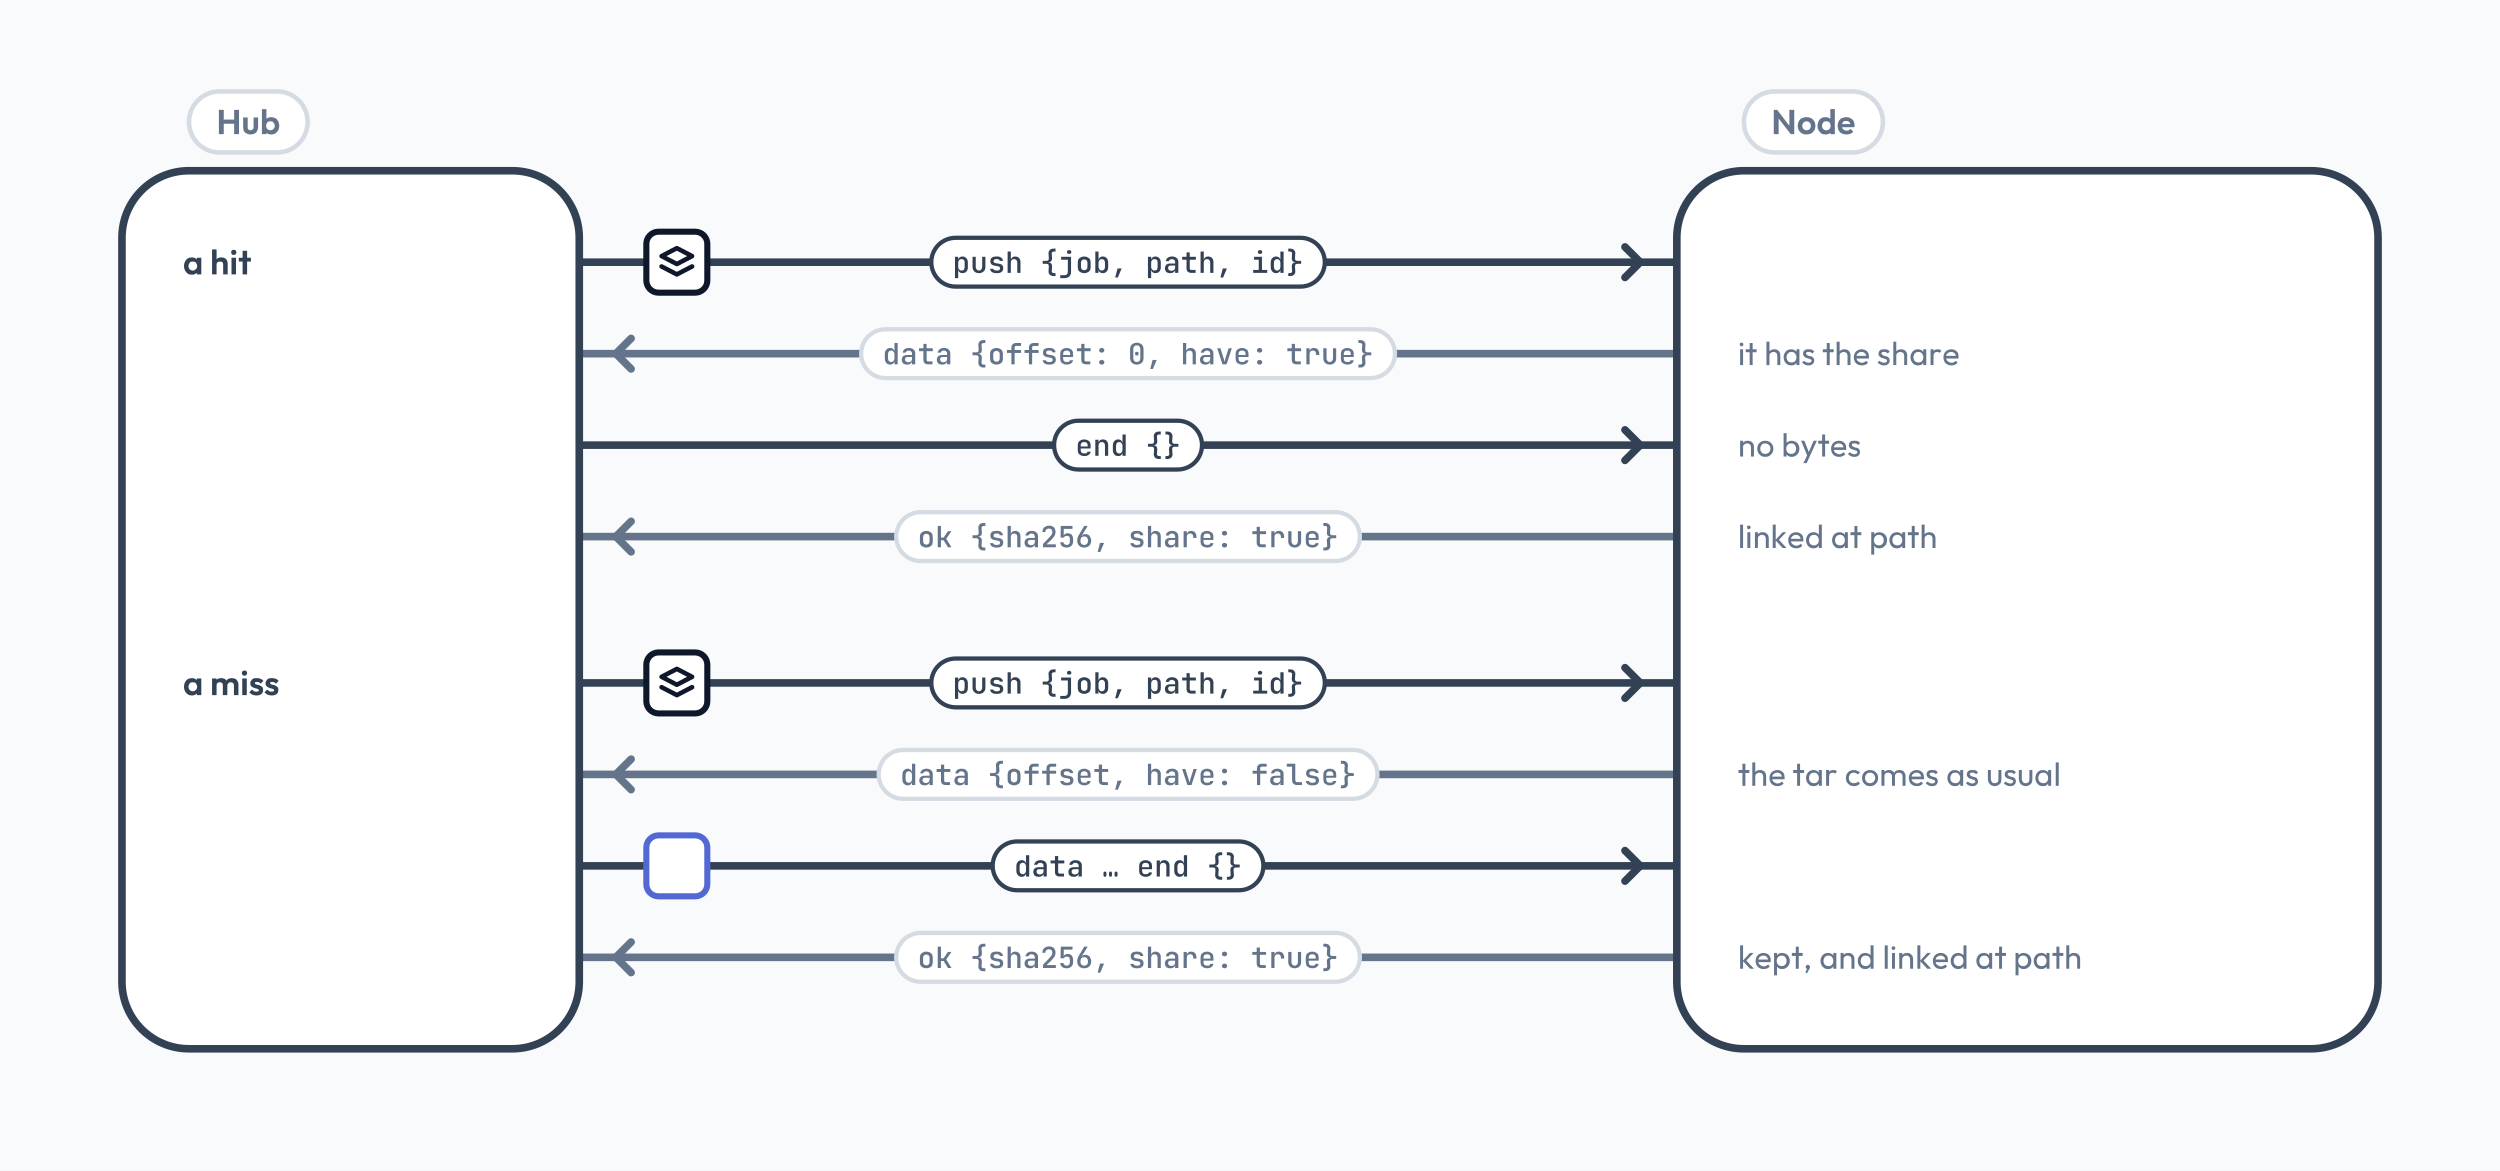
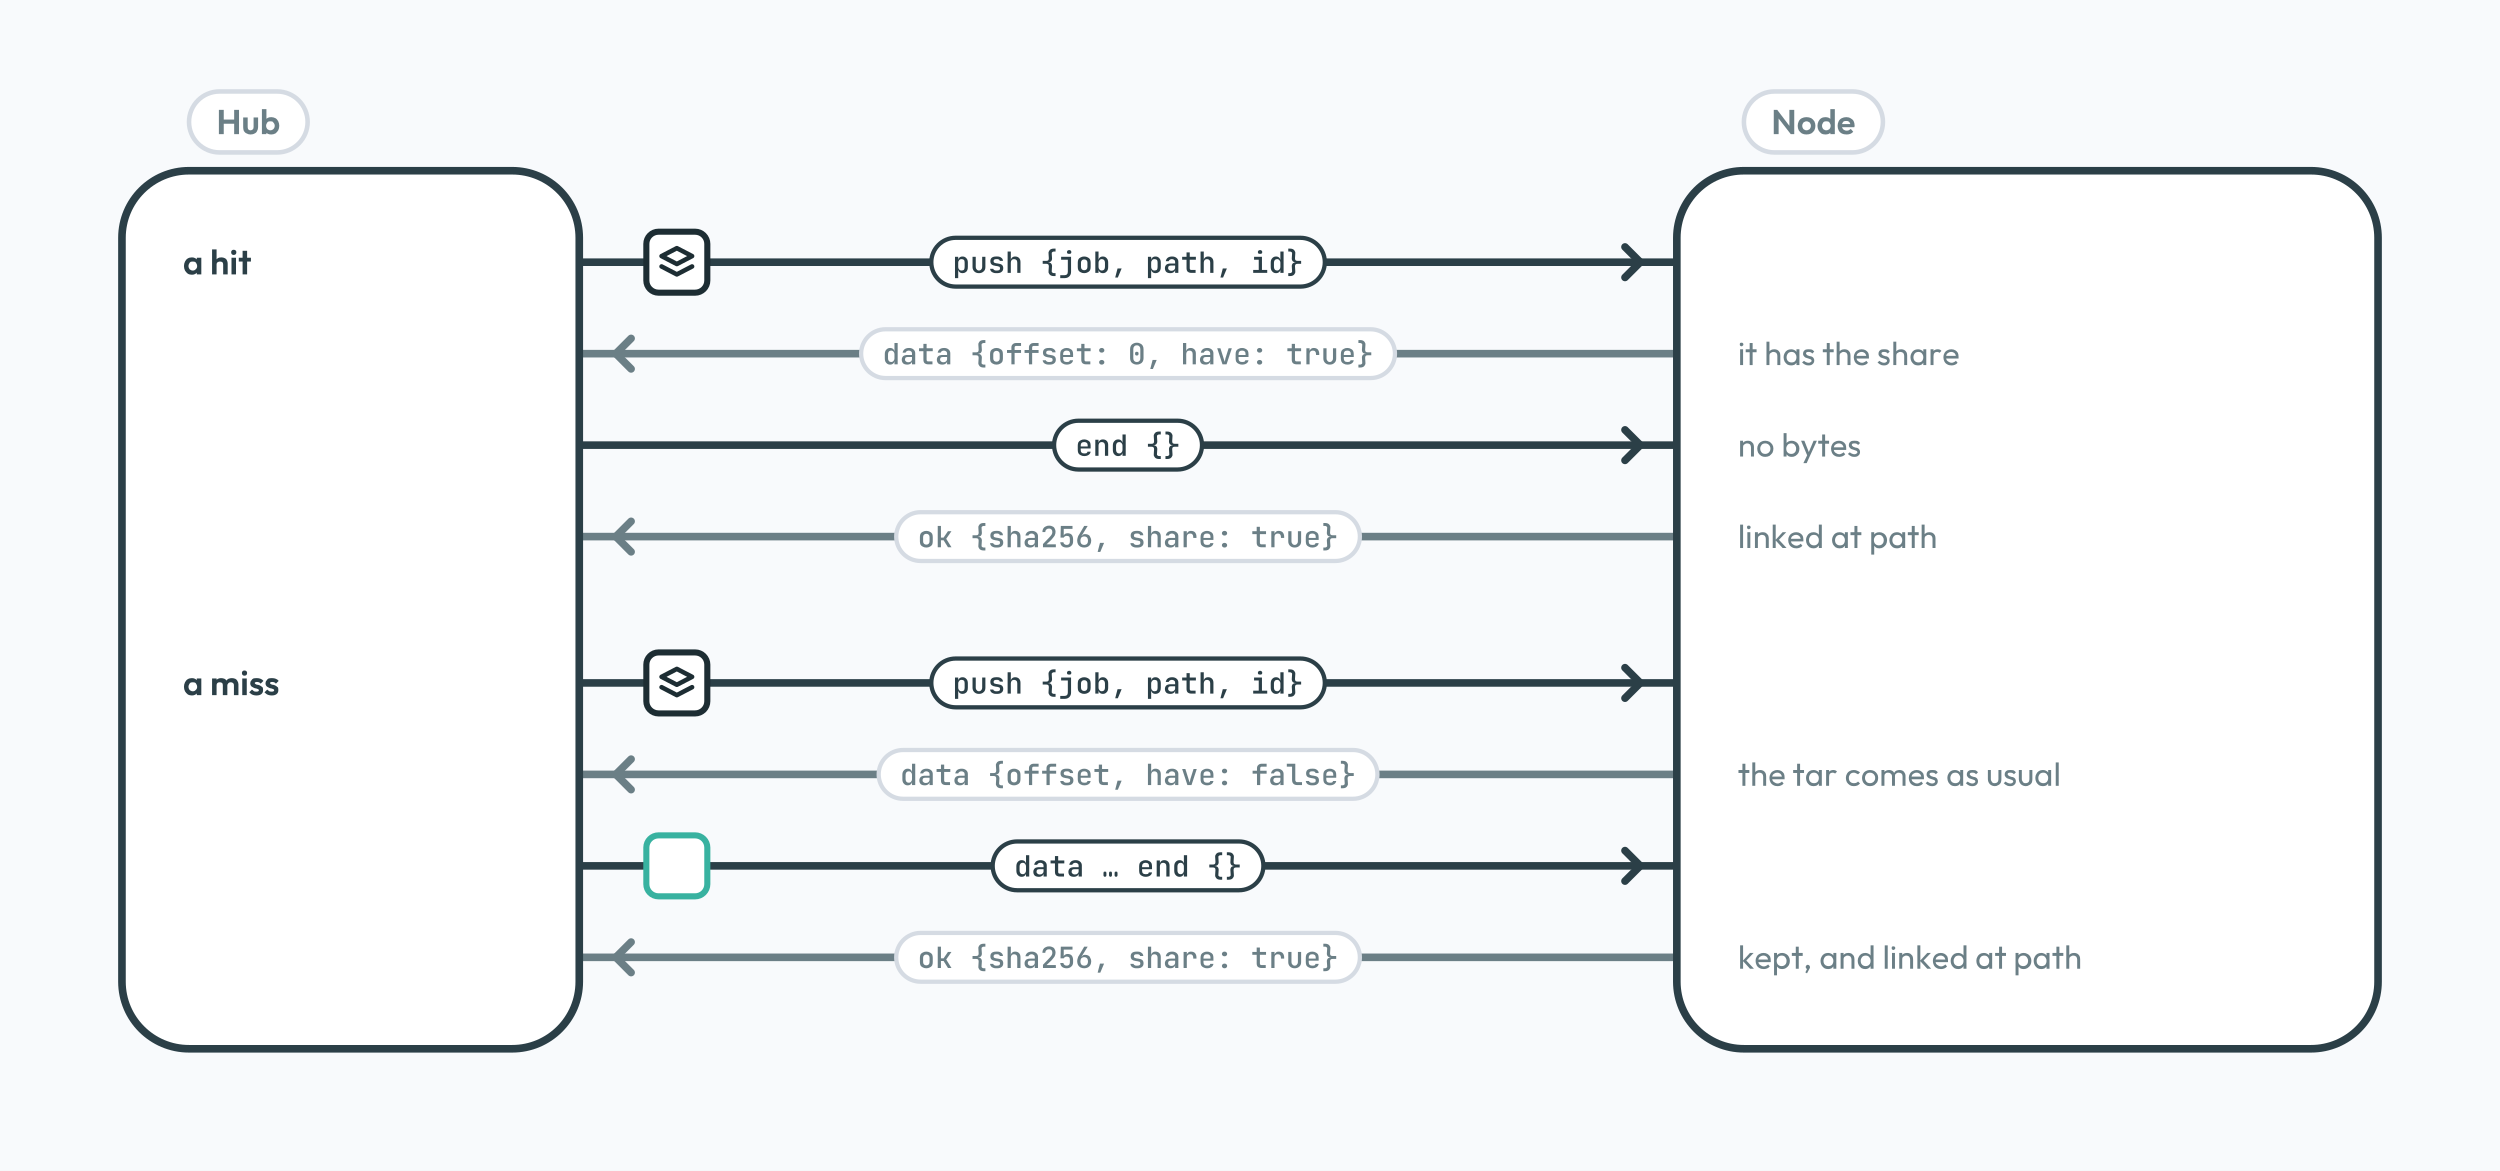
<svg xmlns="http://www.w3.org/2000/svg" viewBox="0 0 820 384" width="820" height="384">
  <defs>
    <path id="g0" d="M26 1Q19 1 14 -2Q9 -6 6 -11Q3 -17 3 -24Q3 -31 6 -37Q9 -43 14 -46Q19 -49 26 -49Q31 -49 35 -47Q39 -45 42 -41Q44 -38 44 -33V-15Q44 -11 42 -7Q39 -3 35 -1Q31 1 26 1ZM28 -11Q34 -11 37 -15Q41 -18 41 -24Q41 -28 39 -31Q38 -34 35 -36Q32 -37 28 -37Q25 -37 22 -36Q19 -34 18 -31Q16 -28 16 -24Q16 -20 18 -17Q19 -14 22 -13Q25 -11 28 -11ZM40 0V-13L42 -25L40 -36V-48H53V0Z" />
    <path id="g1" d="M38 0V-28Q38 -32 36 -35Q33 -37 29 -37Q26 -37 24 -36Q21 -35 20 -33Q19 -31 19 -28L14 -30Q14 -36 16 -40Q19 -44 23 -47Q27 -49 33 -49Q38 -49 42 -47Q47 -45 49 -40Q51 -36 51 -31V0ZM6 0V-72H19V0Z" />
    <path id="g2" d="M6 0V-48H19V0ZM12 -56Q9 -56 7 -58Q5 -60 5 -64Q5 -67 7 -69Q9 -71 12 -71Q16 -71 18 -69Q20 -67 20 -64Q20 -60 18 -58Q16 -56 12 -56Z" />
    <path id="g3" d="M13 0V-68H26V0ZM2 -37V-48H37V-37Z" />
    <path id="g4" d="M8 18V-55H19V-44H21L19 -42Q19 -49 23 -52Q27 -56 34 -56Q42 -56 47 -50Q52 -45 52 -35V-20Q52 -13 50 -9Q48 -4 44 -2Q40 1 34 1Q27 1 23 -3Q19 -7 19 -13L21 -10H19L19 2V18ZM30 -8Q36 -8 39 -11Q41 -15 41 -20V-35Q41 -41 39 -44Q36 -47 30 -47Q25 -47 22 -43Q19 -40 19 -35V-20Q19 -15 22 -12Q25 -8 30 -8Z" />
    <path id="g5" d="M30 1Q20 1 14 -5Q8 -11 8 -20V-55H19V-20Q19 -15 22 -12Q25 -8 30 -8Q35 -8 38 -12Q41 -15 41 -20V-55H52V-20Q52 -10 46 -5Q40 1 30 1Z" />
    <path id="g6" d="M28 1Q22 1 18 -1Q13 -3 11 -6Q8 -10 8 -14H19Q19 -11 22 -10Q24 -8 28 -8H32Q37 -8 40 -10Q42 -12 42 -15Q42 -19 40 -21Q38 -22 33 -23L26 -24Q18 -25 13 -29Q9 -33 9 -40Q9 -48 14 -52Q19 -56 29 -56H33Q41 -56 46 -52Q52 -48 52 -41H41Q41 -44 39 -45Q36 -47 33 -47H29Q24 -47 22 -45Q20 -43 20 -40Q20 -37 22 -35Q24 -34 28 -33L35 -32Q44 -31 49 -27Q53 -23 53 -16Q53 -8 48 -4Q43 1 32 1Z" />
    <path id="g7" d="M8 0V-73H19V-55L19 -44H22L19 -42Q19 -49 23 -52Q27 -56 34 -56Q42 -56 47 -51Q52 -46 52 -37V0H41V-35Q41 -41 38 -44Q35 -47 30 -47Q25 -47 22 -44Q19 -40 19 -35V0Z" />
    <path id="g8" d="M46 11Q40 11 36 9Q32 7 30 3Q27 -1 28 -6L29 -22Q29 -27 27 -29Q25 -31 20 -31H8V-41H20Q25 -41 27 -43Q29 -45 29 -50L28 -66Q27 -71 30 -75Q32 -79 36 -81Q40 -83 46 -83H52V-73H47Q43 -73 41 -71Q38 -69 39 -65L40 -49Q40 -43 36 -39Q32 -36 26 -36V-36Q32 -36 36 -33Q40 -29 40 -23L39 -7Q38 -3 41 -1Q43 1 47 1H52V11Z" />
    <path id="g9" d="M8 18V8H22Q28 8 31 5Q34 2 34 -4V-45H11V-55H45V-3Q45 6 39 12Q33 18 23 18ZM39 -65Q35 -65 33 -66Q31 -68 31 -71Q31 -74 33 -76Q35 -78 39 -78Q42 -78 44 -76Q46 -74 46 -71Q46 -68 44 -66Q42 -65 39 -65Z" />
    <path id="g10" d="M30 1Q23 1 18 -2Q13 -4 10 -9Q8 -14 8 -20V-35Q8 -41 10 -46Q13 -51 18 -53Q23 -56 30 -56Q37 -56 42 -53Q47 -51 50 -46Q52 -41 52 -35V-20Q52 -14 50 -9Q47 -4 42 -2Q37 1 30 1ZM30 -9Q35 -9 38 -12Q41 -15 41 -20V-35Q41 -40 38 -43Q35 -46 30 -46Q25 -46 22 -43Q19 -40 19 -35V-20Q19 -15 22 -12Q25 -9 30 -9Z" />
    <path id="g11" d="M34 1Q27 1 23 -3Q19 -6 19 -13L21 -10H19V0H8V-73H19V-57L19 -44H21L19 -42Q19 -48 23 -52Q27 -56 34 -56Q42 -56 47 -50Q52 -45 52 -35V-20Q52 -10 47 -5Q42 1 34 1ZM30 -8Q35 -8 38 -11Q41 -15 41 -20V-35Q41 -40 38 -44Q35 -47 30 -47Q25 -47 22 -43Q19 -40 19 -35V-20Q19 -15 22 -12Q25 -8 30 -8Z" />
    <path id="g12" d="M16 16 24 -15H38L25 16Z" />
    <path id="g13" d="M25 1Q16 1 11 -3Q6 -8 6 -16Q6 -23 11 -28Q16 -32 26 -32H41V-37Q41 -42 38 -44Q35 -47 30 -47Q26 -47 23 -45Q20 -43 19 -40H9Q10 -47 16 -52Q22 -56 31 -56Q40 -56 46 -51Q52 -46 52 -38V0H41V-10H40L41 -12Q41 -6 37 -3Q32 1 25 1ZM28 -7Q34 -7 37 -10Q41 -13 41 -18V-25H26Q22 -25 19 -23Q17 -20 17 -16Q17 -12 20 -10Q23 -7 28 -7Z" />
    <path id="g14" d="M36 0Q29 0 24 -4Q20 -8 20 -16V-45H5V-55H20V-70H31V-55H52V-45H31V-16Q31 -10 36 -10H51V0Z" />
    <path id="g15" d="M8 0V-10H27V-45H11V-55H38V-10H56V0ZM32 -65Q28 -65 26 -66Q24 -68 24 -71Q24 -74 26 -76Q28 -78 32 -78Q35 -78 37 -76Q39 -74 39 -71Q39 -68 37 -66Q35 -65 32 -65Z" />
    <path id="g16" d="M26 1Q18 1 13 -5Q8 -10 8 -20V-35Q8 -45 13 -50Q18 -56 26 -56Q33 -56 37 -52Q41 -48 41 -42L39 -44H41L41 -57V-73H52V0H41V-10H39L41 -13Q41 -6 37 -3Q33 1 26 1ZM30 -8Q35 -8 38 -12Q41 -15 41 -20V-35Q41 -40 38 -43Q35 -47 30 -47Q25 -47 22 -44Q19 -40 19 -35V-20Q19 -15 22 -11Q25 -8 30 -8Z" />
    <path id="g17" d="M8 11V1H13Q17 1 19 -1Q22 -3 21 -7L20 -23Q20 -29 24 -33Q28 -36 34 -36V-36Q28 -36 24 -39Q20 -43 20 -49L21 -65Q22 -69 19 -71Q17 -73 13 -73H8V-83H14Q20 -83 24 -81Q28 -79 30 -75Q33 -71 32 -66L31 -50Q31 -45 33 -43Q35 -41 40 -41H52V-31H40Q35 -31 33 -29Q31 -27 31 -22L32 -6Q33 -1 30 3Q28 7 24 9Q20 11 14 11Z" />
    <path id="g18" d="M21 0V-39H6V-49H21V-58Q21 -65 26 -69Q30 -73 38 -73H54V-63H38Q35 -63 34 -62Q32 -61 32 -58V-49H54V-39H32V0Z" />
    <path id="g19" d="M30 1Q23 1 18 -2Q13 -4 10 -9Q8 -14 8 -20V-35Q8 -41 10 -46Q13 -51 18 -53Q23 -56 30 -56Q37 -56 42 -53Q47 -51 50 -46Q52 -41 52 -35V-25H18V-20Q18 -14 21 -11Q24 -8 30 -8Q35 -8 38 -9Q41 -11 41 -14H52Q51 -7 45 -3Q39 1 30 1ZM42 -31V-35Q42 -41 39 -44Q36 -47 30 -47Q24 -47 21 -44Q18 -41 18 -35V-32L43 -32Z" />
    <path id="g20" d="M30 -40Q26 -40 24 -42Q21 -44 21 -48Q21 -52 24 -54Q26 -56 30 -56Q34 -56 36 -54Q39 -52 39 -48Q39 -44 36 -42Q34 -40 30 -40ZM30 1Q26 1 24 -1Q21 -3 21 -7Q21 -11 24 -13Q26 -15 30 -15Q34 -15 36 -13Q39 -11 39 -7Q39 -3 36 -1Q34 1 30 1Z" />
    <path id="g21" d="M30 1Q23 1 18 -2Q13 -4 10 -9Q7 -14 7 -21V-52Q7 -59 10 -64Q13 -69 18 -71Q23 -74 30 -74Q37 -74 42 -71Q47 -69 50 -64Q53 -59 53 -52V-21Q53 -14 50 -9Q47 -4 42 -2Q37 1 30 1ZM30 -8Q36 -8 39 -12Q42 -15 42 -21V-52Q42 -58 39 -61Q36 -65 30 -65Q24 -65 21 -61Q18 -58 18 -52V-21Q18 -15 21 -12Q24 -8 30 -8ZM30 -30Q27 -30 25 -32Q24 -34 24 -37Q24 -40 25 -41Q27 -43 30 -43Q33 -43 35 -41Q36 -40 36 -37Q36 -34 35 -32Q33 -30 30 -30Z" />
    <path id="g22" d="M23 0 5 -55H16L27 -20Q28 -17 29 -14Q30 -10 30 -9Q31 -10 32 -14Q32 -17 33 -20L44 -55H55L37 0Z" />
    <path id="g23" d="M10 0V-55H21V-44H23L20 -38Q20 -47 24 -51Q28 -56 35 -56Q44 -56 49 -51Q54 -45 54 -36V-32H43V-35Q43 -41 40 -44Q38 -47 32 -47Q27 -47 24 -44Q21 -41 21 -35V0Z" />
    <path id="g24" d="M7 0V-48H16V0ZM11 -57Q9 -57 7 -59Q6 -60 6 -63Q6 -65 7 -67Q9 -68 11 -68Q14 -68 15 -67Q17 -65 17 -63Q17 -60 15 -59Q14 -57 11 -57Z" />
    <path id="g25" d="M14 0V-67H23V0ZM2 -39V-48H35V-39Z" />
    <path id="g26" d="M40 0V-28Q40 -33 37 -37Q33 -40 28 -40Q24 -40 22 -38Q19 -37 17 -34Q16 -31 16 -28L12 -30Q12 -35 14 -39Q17 -44 21 -46Q25 -48 31 -48Q36 -48 40 -46Q44 -44 47 -39Q49 -35 49 -29V0ZM7 0V-71H16V0Z" />
    <path id="g27" d="M27 1Q20 1 15 -2Q10 -6 7 -11Q4 -17 4 -24Q4 -31 7 -36Q10 -42 15 -45Q20 -48 27 -48Q32 -48 36 -46Q41 -44 43 -40Q46 -36 46 -31V-17Q46 -11 43 -7Q41 -4 37 -1Q32 1 27 1ZM28 -8Q35 -8 39 -12Q43 -17 43 -24Q43 -29 41 -32Q39 -36 36 -38Q33 -40 28 -40Q24 -40 20 -38Q17 -36 15 -32Q13 -28 13 -24Q13 -19 15 -15Q17 -12 20 -10Q24 -8 28 -8ZM43 0V-13L44 -24L43 -36V-48H52V0Z" />
    <path id="g28" d="M22 1Q18 1 14 0Q11 -1 8 -3Q5 -5 2 -8L8 -13Q11 -10 14 -9Q18 -7 22 -7Q26 -7 28 -9Q31 -10 31 -13Q31 -15 29 -17Q27 -18 24 -19Q21 -20 18 -21Q15 -22 12 -23Q9 -25 7 -28Q5 -30 5 -34Q5 -39 7 -42Q9 -45 13 -47Q17 -48 22 -48Q28 -48 32 -47Q36 -45 39 -41L33 -35Q31 -38 28 -39Q26 -40 22 -40Q18 -40 16 -39Q14 -38 14 -35Q14 -33 16 -32Q17 -30 20 -29Q23 -28 26 -27Q30 -27 33 -25Q36 -23 37 -21Q39 -18 39 -14Q39 -7 34 -3Q30 1 22 1Z" />
    <path id="g29" d="M29 1Q21 1 16 -2Q10 -5 7 -11Q4 -17 4 -24Q4 -31 7 -36Q10 -42 16 -45Q21 -48 28 -48Q35 -48 40 -45Q45 -42 48 -37Q50 -32 50 -25Q50 -24 50 -23Q50 -22 50 -20H10V-28H45L42 -25Q42 -30 40 -33Q38 -37 35 -38Q32 -40 28 -40Q23 -40 20 -38Q16 -36 14 -33Q12 -29 12 -24Q12 -19 14 -15Q16 -12 20 -10Q24 -7 29 -7Q33 -7 36 -9Q39 -10 42 -13L47 -7Q44 -3 39 -1Q34 1 29 1Z" />
    <path id="g30" d="M7 0V-48H16V0ZM16 -27 12 -29Q12 -38 16 -43Q21 -48 29 -48Q32 -48 35 -47Q38 -46 40 -43L34 -37Q33 -39 31 -39Q29 -40 27 -40Q22 -40 19 -37Q16 -34 16 -27Z" />
    <path id="g31" d="M8 0V-55H19V-44H22L19 -42Q19 -49 23 -52Q27 -56 34 -56Q42 -56 47 -51Q52 -46 52 -37V0H41V-35Q41 -41 38 -44Q35 -47 30 -47Q25 -47 22 -44Q19 -40 19 -35V0Z" />
    <path id="g32" d="M40 0V-28Q40 -33 37 -37Q33 -40 28 -40Q24 -40 22 -38Q19 -37 17 -34Q16 -31 16 -28L12 -30Q12 -35 14 -39Q17 -44 21 -46Q25 -48 31 -48Q36 -48 40 -46Q44 -43 47 -39Q49 -34 49 -29V0ZM7 0V-48H16V0Z" />
    <path id="g33" d="M28 1Q21 1 16 -2Q10 -6 7 -11Q4 -17 4 -24Q4 -31 7 -36Q10 -42 16 -45Q21 -48 28 -48Q35 -48 41 -45Q46 -42 50 -36Q53 -31 53 -24Q53 -17 50 -11Q46 -6 41 -2Q35 1 28 1ZM28 -8Q33 -8 36 -10Q40 -12 42 -16Q44 -19 44 -24Q44 -29 42 -32Q40 -36 36 -38Q33 -40 28 -40Q24 -40 20 -38Q17 -36 15 -32Q13 -29 13 -24Q13 -19 15 -16Q17 -12 20 -10Q24 -8 28 -8Z" />
    <path id="g34" d="M32 1Q26 1 22 -1Q18 -4 15 -8Q12 -12 12 -17V-31Q12 -36 15 -40Q18 -44 22 -46Q26 -48 32 -48Q38 -48 43 -45Q49 -42 52 -36Q55 -31 55 -24Q55 -17 52 -11Q49 -6 43 -2Q38 1 32 1ZM7 0V-71H16V-36L14 -24L16 -13V0ZM30 -8Q35 -8 38 -10Q41 -12 43 -15Q45 -19 45 -24Q45 -29 43 -32Q41 -36 38 -38Q35 -40 30 -40Q26 -40 22 -38Q19 -36 17 -32Q15 -29 15 -24Q15 -19 17 -15Q19 -12 22 -10Q26 -8 30 -8Z" />
    <path id="g35" d="M22 0 2 -48H12L27 -10H24L40 -48H50L28 0ZM9 20 23 -9 28 0 19 20Z" />
    <path id="g36" d="M9 0V-73H20V-33H29L44 -55H56L38 -29L56 0H44L29 -24H20V0Z" />
    <path id="g37" d="M9 0V-11L31 -34Q36 -39 39 -44Q41 -48 41 -52Q41 -58 38 -61Q35 -64 30 -64Q24 -64 21 -61Q17 -58 17 -52H7Q7 -59 10 -64Q13 -69 18 -71Q23 -74 30 -74Q37 -74 42 -71Q47 -69 49 -64Q52 -59 52 -53Q52 -47 49 -40Q45 -34 38 -26L21 -10H53V0Z" />
    <path id="g38" d="M30 1Q20 1 14 -4Q9 -9 8 -17H19Q19 -13 22 -11Q25 -8 30 -8Q36 -8 39 -12Q41 -15 41 -20V-27Q41 -33 39 -36Q36 -39 30 -39Q26 -39 24 -37Q21 -36 20 -33H9L10 -73H50V-63H20L20 -40H23L20 -38Q20 -43 24 -45Q27 -48 33 -48Q42 -48 47 -43Q52 -37 52 -27V-20Q52 -10 46 -5Q40 1 30 1Z" />
    <path id="g39" d="M30 1Q23 1 17 -2Q12 -5 9 -10Q6 -16 6 -23Q6 -28 8 -34Q9 -39 13 -44L30 -73H42L21 -39L22 -39Q24 -42 27 -44Q30 -45 34 -45Q40 -45 45 -42Q49 -40 51 -34Q54 -29 54 -23Q54 -16 51 -10Q48 -5 43 -2Q37 1 30 1ZM30 -8Q36 -8 40 -12Q43 -16 43 -22Q43 -29 40 -33Q36 -37 30 -37Q24 -37 20 -33Q17 -29 17 -22Q17 -16 20 -12Q24 -8 30 -8Z" />
    <path id="g40" d="M7 0V-71H16V0Z" />
    <path id="g41" d="M37 0 15 -24 37 -48H48L23 -22L24 -27L49 0ZM7 0V-71H16V0Z" />
    <path id="g42" d="M27 1Q20 1 15 -2Q10 -6 7 -11Q4 -17 4 -24Q4 -31 7 -36Q10 -42 15 -45Q20 -48 27 -48Q32 -48 36 -46Q41 -44 43 -40Q46 -36 46 -31V-17Q46 -12 43 -8Q41 -4 36 -1Q32 1 27 1ZM28 -8Q33 -8 36 -10Q39 -12 41 -15Q43 -19 43 -24Q43 -29 41 -32Q39 -36 36 -38Q33 -40 28 -40Q24 -40 20 -38Q17 -36 15 -32Q13 -29 13 -24Q13 -19 15 -15Q17 -12 20 -10Q24 -8 28 -8ZM52 0H43V-13L44 -24L43 -36V-71H52Z" />
    <path id="g43" d="M32 1Q26 1 22 -1Q18 -4 15 -8Q12 -12 12 -17V-31Q12 -36 15 -40Q18 -44 22 -46Q26 -48 32 -48Q38 -48 43 -45Q49 -42 52 -36Q55 -31 55 -24Q55 -17 52 -11Q49 -6 43 -2Q38 1 32 1ZM7 20V-48H16V-35L14 -23L16 -12V20ZM30 -8Q35 -8 38 -10Q41 -12 43 -15Q45 -19 45 -24Q45 -29 43 -32Q41 -36 38 -38Q35 -40 30 -40Q26 -40 22 -38Q19 -36 17 -32Q15 -29 15 -24Q15 -19 17 -15Q19 -12 22 -10Q26 -8 30 -8Z" />
    <path id="g44" d="M6 0V-48H19V0ZM37 0V-28Q37 -33 35 -35Q32 -37 28 -37Q25 -37 23 -36Q21 -35 20 -33Q19 -31 19 -28L14 -31Q14 -37 16 -41Q19 -45 23 -47Q27 -49 32 -49Q37 -49 42 -47Q46 -45 48 -41Q50 -37 50 -31V0ZM69 0V-28Q69 -33 66 -35Q64 -37 60 -37Q57 -37 55 -36Q53 -35 52 -33Q50 -31 50 -28L43 -30Q43 -36 46 -40Q49 -45 53 -47Q58 -49 63 -49Q68 -49 73 -47Q77 -45 79 -41Q82 -36 82 -31V0Z" />
    <path id="g45" d="M22 1Q18 1 14 0Q10 -1 7 -3Q4 -5 1 -8L9 -16Q12 -13 15 -11Q18 -10 22 -10Q25 -10 27 -11Q29 -12 29 -14Q29 -16 27 -17Q25 -18 22 -19Q20 -19 17 -20Q14 -21 11 -23Q8 -24 6 -27Q4 -30 4 -34Q4 -39 7 -42Q9 -46 13 -48Q17 -49 23 -49Q29 -49 34 -47Q39 -45 42 -41L34 -33Q32 -36 29 -37Q26 -38 23 -38Q20 -38 19 -37Q17 -37 17 -35Q17 -33 19 -32Q21 -31 23 -30Q26 -30 29 -29Q32 -28 35 -26Q38 -24 40 -22Q41 -19 41 -14Q41 -7 36 -3Q31 1 22 1Z" />
    <path id="g46" d="M38 0Q33 0 29 -2Q25 -4 23 -8Q21 -12 21 -17V-63H3V-73H32V-17Q32 -14 34 -12Q35 -10 38 -10H55V0Z" />
    <path id="g47" d="M28 1Q21 1 16 -2Q10 -6 7 -11Q4 -17 4 -24Q4 -31 7 -36Q10 -42 16 -45Q21 -48 28 -48Q34 -48 38 -46Q43 -44 47 -41L41 -35Q38 -37 35 -38Q32 -40 28 -40Q24 -40 20 -38Q17 -36 15 -32Q13 -29 13 -24Q13 -19 15 -15Q17 -12 20 -10Q24 -8 28 -8Q32 -8 35 -9Q38 -10 41 -13L47 -7Q43 -3 39 -1Q34 1 28 1Z" />
    <path id="g48" d="M7 0V-48H16V0ZM39 0V-29Q39 -34 35 -37Q32 -40 27 -40Q24 -40 21 -39Q19 -37 17 -35Q16 -32 16 -29L12 -31Q12 -36 14 -40Q17 -44 21 -46Q25 -48 30 -48Q35 -48 39 -46Q43 -44 45 -40Q48 -36 48 -31V0ZM71 0V-29Q71 -34 68 -37Q64 -40 59 -40Q56 -40 54 -39Q51 -37 49 -35Q48 -32 48 -29L43 -31Q43 -36 46 -40Q48 -44 52 -46Q57 -48 62 -48Q67 -48 71 -46Q75 -44 77 -40Q80 -36 80 -31V0Z" />
    <path id="g49" d="M26 1Q20 1 15 -2Q11 -4 8 -9Q5 -14 5 -20V-48H14V-20Q14 -16 16 -14Q17 -11 20 -9Q22 -8 26 -8Q31 -8 34 -11Q37 -14 37 -20V-48H46V-20Q46 -14 44 -9Q41 -4 36 -2Q32 1 26 1Z" />
    <path id="g50" d="M49 1Q47 1 45 -1Q44 -2 44 -5V-12Q44 -14 45 -16Q47 -17 49 -17Q51 -17 53 -16Q54 -14 54 -12V-5Q54 -2 53 -1Q51 1 49 1ZM11 1Q9 1 7 -1Q6 -2 6 -5V-12Q6 -14 7 -16Q9 -17 11 -17Q13 -17 15 -16Q16 -14 16 -12V-5Q16 -2 15 -1Q13 1 11 1ZM30 1Q28 1 26 -1Q25 -2 25 -5V-12Q25 -14 26 -16Q28 -17 30 -17Q32 -17 34 -16Q35 -14 35 -12V-5Q35 -2 34 -1Q32 1 30 1Z" />
    <path id="g51" d="M7 11 13 -1 16 -2Q16 -1 15 0Q14 1 13 1Q11 1 10 -1Q8 -3 8 -5Q8 -8 10 -10Q12 -12 14 -12Q17 -12 19 -10Q21 -8 21 -5Q21 -4 21 -3Q20 -1 19 1L12 14Z" />
    <path id="g52" d="M7 0V-70H21V0ZM51 0V-70H65V0ZM16 -30V-42H55V-30Z" />
    <path id="g53" d="M26 1Q20 1 15 -2Q10 -4 7 -9Q5 -14 5 -20V-48H18V-21Q18 -18 19 -15Q20 -13 22 -12Q24 -11 26 -11Q30 -11 33 -14Q35 -16 35 -21V-48H48V-20Q48 -14 45 -9Q43 -4 38 -2Q33 1 26 1Z" />
    <path id="g54" d="M33 1Q27 1 23 -1Q19 -3 16 -7Q14 -11 14 -16V-33Q14 -38 16 -41Q19 -45 23 -47Q27 -49 33 -49Q39 -49 45 -46Q50 -43 53 -37Q56 -31 56 -24Q56 -17 53 -11Q50 -6 45 -2Q39 1 33 1ZM6 0V-72H19V-36L17 -25L19 -13V0ZM30 -11Q34 -11 37 -13Q39 -14 41 -17Q43 -20 43 -24Q43 -28 41 -31Q39 -34 37 -36Q34 -37 30 -37Q27 -37 24 -36Q21 -34 20 -31Q18 -28 18 -24Q18 -20 20 -17Q21 -14 24 -13Q27 -11 30 -11Z" />
    <path id="g55" d="M7 0V-70H17L21 -57V0ZM56 0 14 -54 17 -70 58 -16ZM56 0 52 -13V-70H66V0Z" />
    <path id="g56" d="M28 1Q21 1 15 -2Q9 -6 6 -11Q3 -17 3 -24Q3 -31 6 -37Q9 -43 15 -46Q21 -49 28 -49Q36 -49 42 -46Q47 -43 51 -37Q54 -31 54 -24Q54 -17 51 -11Q48 -6 42 -2Q36 1 28 1ZM28 -11Q32 -11 35 -13Q38 -14 39 -17Q41 -20 41 -24Q41 -28 39 -31Q38 -34 35 -35Q32 -37 28 -37Q25 -37 22 -35Q19 -34 18 -31Q16 -28 16 -24Q16 -20 18 -17Q19 -14 22 -13Q25 -11 28 -11Z" />
    <path id="g57" d="M26 1Q19 1 14 -2Q9 -6 6 -11Q3 -17 3 -24Q3 -31 6 -37Q9 -43 14 -46Q19 -49 26 -49Q31 -49 36 -47Q40 -45 42 -41Q45 -38 45 -33V-16Q45 -11 42 -7Q40 -3 36 -1Q31 1 26 1ZM28 -11Q32 -11 35 -13Q38 -14 39 -17Q41 -20 41 -24Q41 -28 39 -31Q38 -34 35 -36Q32 -37 28 -37Q25 -37 22 -36Q19 -34 18 -31Q16 -28 16 -24Q16 -20 18 -17Q19 -14 22 -13Q25 -11 28 -11ZM53 0H40V-13L42 -25L40 -36V-72H53Z" />
    <path id="g58" d="M29 1Q21 1 15 -2Q9 -5 6 -11Q3 -17 3 -24Q3 -31 6 -37Q9 -43 15 -46Q21 -49 28 -49Q35 -49 40 -46Q46 -43 49 -38Q52 -32 52 -25Q52 -24 52 -23Q51 -21 51 -20L10 -20V-29L45 -29L40 -25Q40 -30 38 -33Q37 -35 34 -37Q32 -38 28 -38Q24 -38 21 -37Q18 -35 17 -32Q15 -29 15 -24Q15 -20 17 -17Q19 -13 22 -12Q25 -10 29 -10Q32 -10 35 -11Q38 -13 41 -15L48 -7Q45 -3 40 -1Q35 1 29 1Z" />
  </defs>
  <rect width="820" height="384" fill="#f8fafc" />
-   <path d="M190,86 L550,86" fill="none" stroke="#334155" stroke-width="2.5" stroke-linecap="round" stroke-linejoin="round" />
-   <path d="M533.0,91.0 L538,86 L533.0,81.0" fill="none" stroke="#334155" stroke-width="2.5" stroke-linecap="round" stroke-linejoin="round" />
+   <path d="M190,86 L550,86" fill="none" stroke="#2b3f47" stroke-width="2.5" stroke-linecap="round" stroke-linejoin="round" />
+   <path d="M533.0,91.0 L538,86 L533.0,81.0" fill="none" stroke="#2b3f47" stroke-width="2.5" stroke-linecap="round" stroke-linejoin="round" />
  <g transform="translate(222,86)">
-     <rect x="-10.0" y="-10.0" width="20" height="20" rx="4.0" fill="#ffffff" stroke="#0f172a" stroke-width="2" />
-     <g fill="none" stroke="#0f172a" stroke-width="1.5" stroke-linecap="round" stroke-linejoin="round">
+     <rect x="-10.0" y="-10.0" width="20" height="20" rx="4.0" fill="#ffffff" stroke="#1d2d33" stroke-width="2" />
+     <g fill="none" stroke="#1d2d33" stroke-width="1.5" stroke-linecap="round" stroke-linejoin="round">
      <path d="M0,-4.6 L5,-2 L0,0.6 L-5,-2 Z" />
      <path d="M-5,1.4 L0,4 L5,1.4" />
    </g>
  </g>
-   <rect x="305.47" y="78" width="129.07" height="16" rx="8" fill="#ffffff" stroke="#334155" stroke-width="1.4" />
-   <g transform="translate(312.47,89.50) scale(0.09589)" fill="#334155">
+   <rect x="305.47" y="78" width="129.07" height="16" rx="8" fill="#ffffff" stroke="#2b3f47" stroke-width="1.4" />
+   <g transform="translate(312.47,89.50) scale(0.09589)" fill="#2b3f47">
    <use href="#g4" x="0" />
    <use href="#g5" x="60" />
    <use href="#g6" x="120" />
    <use href="#g7" x="180" />
    <use href="#g8" x="300" />
    <use href="#g9" x="360" />
    <use href="#g10" x="420" />
    <use href="#g11" x="480" />
    <use href="#g12" x="540" />
    <use href="#g4" x="660" />
    <use href="#g13" x="720" />
    <use href="#g14" x="780" />
    <use href="#g7" x="840" />
    <use href="#g12" x="900" />
    <use href="#g15" x="1020" />
    <use href="#g16" x="1080" />
    <use href="#g17" x="1140" />
  </g>
-   <path d="M550,116 L190,116" fill="none" stroke="#64748b" stroke-width="2.5" stroke-linecap="round" stroke-linejoin="round" />
-   <path d="M207.0,111.0 L202,116 L207.0,121.0" fill="none" stroke="#64748b" stroke-width="2.5" stroke-linecap="round" stroke-linejoin="round" />
+   <path d="M550,116 L190,116" fill="none" stroke="#6b7f86" stroke-width="2.5" stroke-linecap="round" stroke-linejoin="round" />
+   <path d="M207.0,111.0 L202,116 L207.0,121.0" fill="none" stroke="#6b7f86" stroke-width="2.5" stroke-linecap="round" stroke-linejoin="round" />
  <rect x="282.45" y="108" width="175.10" height="16" rx="8" fill="#ffffff" stroke="#d5dbe3" stroke-width="1.4" />
-   <g transform="translate(289.45,119.50) scale(0.09589)" fill="#64748b">
+   <g transform="translate(289.45,119.50) scale(0.09589)" fill="#6b7f86">
    <use href="#g16" x="0" />
    <use href="#g13" x="60" />
    <use href="#g14" x="120" />
    <use href="#g13" x="180" />
    <use href="#g8" x="300" />
    <use href="#g10" x="360" />
    <use href="#g18" x="420" />
    <use href="#g18" x="480" />
    <use href="#g6" x="540" />
    <use href="#g19" x="600" />
    <use href="#g14" x="660" />
    <use href="#g20" x="720" />
    <use href="#g21" x="840" />
    <use href="#g12" x="900" />
    <use href="#g7" x="1020" />
    <use href="#g13" x="1080" />
    <use href="#g22" x="1140" />
    <use href="#g19" x="1200" />
    <use href="#g20" x="1260" />
    <use href="#g14" x="1380" />
    <use href="#g23" x="1440" />
    <use href="#g5" x="1500" />
    <use href="#g19" x="1560" />
    <use href="#g17" x="1620" />
  </g>
-   <path d="M190,146 L550,146" fill="none" stroke="#334155" stroke-width="2.5" stroke-linecap="round" stroke-linejoin="round" />
-   <path d="M533.0,151.0 L538,146 L533.0,141.0" fill="none" stroke="#334155" stroke-width="2.5" stroke-linecap="round" stroke-linejoin="round" />
-   <rect x="345.74" y="138" width="48.52" height="16" rx="8" fill="#ffffff" stroke="#334155" stroke-width="1.4" />
-   <g transform="translate(352.74,149.50) scale(0.09589)" fill="#334155">
+   <path d="M190,146 L550,146" fill="none" stroke="#2b3f47" stroke-width="2.5" stroke-linecap="round" stroke-linejoin="round" />
+   <path d="M533.0,151.0 L538,146 L533.0,141.0" fill="none" stroke="#2b3f47" stroke-width="2.5" stroke-linecap="round" stroke-linejoin="round" />
+   <rect x="345.74" y="138" width="48.52" height="16" rx="8" fill="#ffffff" stroke="#2b3f47" stroke-width="1.4" />
+   <g transform="translate(352.74,149.50) scale(0.09589)" fill="#2b3f47">
    <use href="#g19" x="0" />
    <use href="#g31" x="60" />
    <use href="#g16" x="120" />
    <use href="#g8" x="240" />
    <use href="#g17" x="300" />
  </g>
-   <path d="M550,176 L190,176" fill="none" stroke="#64748b" stroke-width="2.5" stroke-linecap="round" stroke-linejoin="round" />
-   <path d="M207.0,171.0 L202,176 L207.0,181.0" fill="none" stroke="#64748b" stroke-width="2.5" stroke-linecap="round" stroke-linejoin="round" />
+   <path d="M550,176 L190,176" fill="none" stroke="#6b7f86" stroke-width="2.5" stroke-linecap="round" stroke-linejoin="round" />
+   <path d="M207.0,171.0 L202,176 L207.0,181.0" fill="none" stroke="#6b7f86" stroke-width="2.5" stroke-linecap="round" stroke-linejoin="round" />
  <rect x="293.96" y="168" width="152.08" height="16" rx="8" fill="#ffffff" stroke="#d5dbe3" stroke-width="1.4" />
-   <g transform="translate(300.96,179.50) scale(0.09589)" fill="#64748b">
+   <g transform="translate(300.96,179.50) scale(0.09589)" fill="#6b7f86">
    <use href="#g10" x="0" />
    <use href="#g36" x="60" />
    <use href="#g8" x="180" />
    <use href="#g6" x="240" />
    <use href="#g7" x="300" />
    <use href="#g13" x="360" />
    <use href="#g37" x="420" />
    <use href="#g38" x="480" />
    <use href="#g39" x="540" />
    <use href="#g12" x="600" />
    <use href="#g6" x="720" />
    <use href="#g7" x="780" />
    <use href="#g13" x="840" />
    <use href="#g23" x="900" />
    <use href="#g19" x="960" />
    <use href="#g20" x="1020" />
    <use href="#g14" x="1140" />
    <use href="#g23" x="1200" />
    <use href="#g5" x="1260" />
    <use href="#g19" x="1320" />
    <use href="#g17" x="1380" />
  </g>
-   <path d="M190,224 L550,224" fill="none" stroke="#334155" stroke-width="2.5" stroke-linecap="round" stroke-linejoin="round" />
-   <path d="M533.0,229.0 L538,224 L533.0,219.0" fill="none" stroke="#334155" stroke-width="2.5" stroke-linecap="round" stroke-linejoin="round" />
+   <path d="M190,224 L550,224" fill="none" stroke="#2b3f47" stroke-width="2.5" stroke-linecap="round" stroke-linejoin="round" />
+   <path d="M533.0,229.0 L538,224 L533.0,219.0" fill="none" stroke="#2b3f47" stroke-width="2.5" stroke-linecap="round" stroke-linejoin="round" />
  <g transform="translate(222,224)">
-     <rect x="-10.0" y="-10.0" width="20" height="20" rx="4.0" fill="#ffffff" stroke="#0f172a" stroke-width="2" />
-     <g fill="none" stroke="#0f172a" stroke-width="1.5" stroke-linecap="round" stroke-linejoin="round">
+     <rect x="-10.0" y="-10.0" width="20" height="20" rx="4.0" fill="#ffffff" stroke="#1d2d33" stroke-width="2" />
+     <g fill="none" stroke="#1d2d33" stroke-width="1.5" stroke-linecap="round" stroke-linejoin="round">
      <path d="M0,-4.6 L5,-2 L0,0.6 L-5,-2 Z" />
      <path d="M-5,1.4 L0,4 L5,1.4" />
    </g>
  </g>
-   <rect x="305.47" y="216" width="129.07" height="16" rx="8" fill="#ffffff" stroke="#334155" stroke-width="1.4" />
-   <g transform="translate(312.47,227.50) scale(0.09589)" fill="#334155">
+   <rect x="305.47" y="216" width="129.07" height="16" rx="8" fill="#ffffff" stroke="#2b3f47" stroke-width="1.4" />
+   <g transform="translate(312.47,227.50) scale(0.09589)" fill="#2b3f47">
    <use href="#g4" x="0" />
    <use href="#g5" x="60" />
    <use href="#g6" x="120" />
    <use href="#g7" x="180" />
    <use href="#g8" x="300" />
    <use href="#g9" x="360" />
    <use href="#g10" x="420" />
    <use href="#g11" x="480" />
    <use href="#g12" x="540" />
    <use href="#g4" x="660" />
    <use href="#g13" x="720" />
    <use href="#g14" x="780" />
    <use href="#g7" x="840" />
    <use href="#g12" x="900" />
    <use href="#g15" x="1020" />
    <use href="#g16" x="1080" />
    <use href="#g17" x="1140" />
  </g>
-   <path d="M550,254 L190,254" fill="none" stroke="#64748b" stroke-width="2.5" stroke-linecap="round" stroke-linejoin="round" />
-   <path d="M207.0,249.0 L202,254 L207.0,259.0" fill="none" stroke="#64748b" stroke-width="2.5" stroke-linecap="round" stroke-linejoin="round" />
+   <path d="M550,254 L190,254" fill="none" stroke="#6b7f86" stroke-width="2.5" stroke-linecap="round" stroke-linejoin="round" />
+   <path d="M207.0,249.0 L202,254 L207.0,259.0" fill="none" stroke="#6b7f86" stroke-width="2.5" stroke-linecap="round" stroke-linejoin="round" />
  <rect x="288.21" y="246" width="163.59" height="16" rx="8" fill="#ffffff" stroke="#d5dbe3" stroke-width="1.4" />
-   <g transform="translate(295.21,257.50) scale(0.09589)" fill="#64748b">
+   <g transform="translate(295.21,257.50) scale(0.09589)" fill="#6b7f86">
    <use href="#g16" x="0" />
    <use href="#g13" x="60" />
    <use href="#g14" x="120" />
    <use href="#g13" x="180" />
    <use href="#g8" x="300" />
    <use href="#g10" x="360" />
    <use href="#g18" x="420" />
    <use href="#g18" x="480" />
    <use href="#g6" x="540" />
    <use href="#g19" x="600" />
    <use href="#g14" x="660" />
    <use href="#g12" x="720" />
    <use href="#g7" x="840" />
    <use href="#g13" x="900" />
    <use href="#g22" x="960" />
    <use href="#g19" x="1020" />
    <use href="#g20" x="1080" />
    <use href="#g18" x="1200" />
    <use href="#g13" x="1260" />
    <use href="#g46" x="1320" />
    <use href="#g6" x="1380" />
    <use href="#g19" x="1440" />
    <use href="#g17" x="1500" />
  </g>
-   <path d="M190,284 L550,284" fill="none" stroke="#334155" stroke-width="2.5" stroke-linecap="round" stroke-linejoin="round" />
-   <path d="M533.0,289.0 L538,284 L533.0,279.0" fill="none" stroke="#334155" stroke-width="2.5" stroke-linecap="round" stroke-linejoin="round" />
-   <rect x="212.0" y="274.0" width="20" height="20" rx="4.0" fill="#ffffff" stroke="#5468d4" stroke-width="2" />
-   <rect x="325.60" y="276" width="88.79" height="16" rx="8" fill="#ffffff" stroke="#334155" stroke-width="1.4" />
-   <g transform="translate(332.60,287.50) scale(0.09589)" fill="#334155">
+   <path d="M190,284 L550,284" fill="none" stroke="#2b3f47" stroke-width="2.5" stroke-linecap="round" stroke-linejoin="round" />
+   <path d="M533.0,289.0 L538,284 L533.0,279.0" fill="none" stroke="#2b3f47" stroke-width="2.5" stroke-linecap="round" stroke-linejoin="round" />
+   <rect x="212.0" y="274.0" width="20" height="20" rx="4.0" fill="#ffffff" stroke="#38b2a0" stroke-width="2" />
+   <rect x="325.60" y="276" width="88.79" height="16" rx="8" fill="#ffffff" stroke="#2b3f47" stroke-width="1.4" />
+   <g transform="translate(332.60,287.50) scale(0.09589)" fill="#2b3f47">
    <use href="#g16" x="0" />
    <use href="#g13" x="60" />
    <use href="#g14" x="120" />
    <use href="#g13" x="180" />
    <use href="#g50" x="300" />
    <use href="#g19" x="420" />
    <use href="#g31" x="480" />
    <use href="#g16" x="540" />
    <use href="#g8" x="660" />
    <use href="#g17" x="720" />
  </g>
-   <path d="M550,314 L190,314" fill="none" stroke="#64748b" stroke-width="2.5" stroke-linecap="round" stroke-linejoin="round" />
-   <path d="M207.0,309.0 L202,314 L207.0,319.0" fill="none" stroke="#64748b" stroke-width="2.5" stroke-linecap="round" stroke-linejoin="round" />
+   <path d="M550,314 L190,314" fill="none" stroke="#6b7f86" stroke-width="2.5" stroke-linecap="round" stroke-linejoin="round" />
+   <path d="M207.0,309.0 L202,314 L207.0,319.0" fill="none" stroke="#6b7f86" stroke-width="2.5" stroke-linecap="round" stroke-linejoin="round" />
  <rect x="293.96" y="306" width="152.08" height="16" rx="8" fill="#ffffff" stroke="#d5dbe3" stroke-width="1.4" />
-   <g transform="translate(300.96,317.50) scale(0.09589)" fill="#64748b">
+   <g transform="translate(300.96,317.50) scale(0.09589)" fill="#6b7f86">
    <use href="#g10" x="0" />
    <use href="#g36" x="60" />
    <use href="#g8" x="180" />
    <use href="#g6" x="240" />
    <use href="#g7" x="300" />
    <use href="#g13" x="360" />
    <use href="#g37" x="420" />
    <use href="#g38" x="480" />
    <use href="#g39" x="540" />
    <use href="#g12" x="600" />
    <use href="#g6" x="720" />
    <use href="#g7" x="780" />
    <use href="#g13" x="840" />
    <use href="#g23" x="900" />
    <use href="#g19" x="960" />
    <use href="#g20" x="1020" />
    <use href="#g14" x="1140" />
    <use href="#g23" x="1200" />
    <use href="#g5" x="1260" />
    <use href="#g19" x="1320" />
    <use href="#g17" x="1380" />
  </g>
-   <rect x="40" y="56" width="150" height="288" rx="22" fill="#ffffff" stroke="#334155" stroke-width="2.5" />
+   <rect x="40" y="56" width="150" height="288" rx="22" fill="#ffffff" stroke="#2b3f47" stroke-width="2.5" />
  <rect x="62.00" y="30" width="38.90" height="20" rx="10" fill="#ffffff" stroke="#d5dbe3" stroke-width="1.5" />
-   <g transform="translate(71.00,44.00) scale(0.1138)" fill="#64748b">
+   <g transform="translate(71.00,44.00) scale(0.1138)" fill="#6b7f86">
    <use href="#g52" x="0" />
    <use href="#g53" x="72" />
    <use href="#g54" x="125" />
  </g>
-   <rect x="550" y="56" width="230" height="288" rx="22" fill="#ffffff" stroke="#334155" stroke-width="2.5" />
+   <rect x="550" y="56" width="230" height="288" rx="22" fill="#ffffff" stroke="#2b3f47" stroke-width="2.5" />
  <rect x="572.00" y="30" width="45.60" height="20" rx="10" fill="#ffffff" stroke="#d5dbe3" stroke-width="1.5" />
-   <g transform="translate(581.00,44.00) scale(0.1138)" fill="#64748b">
+   <g transform="translate(581.00,44.00) scale(0.1138)" fill="#6b7f86">
    <use href="#g55" x="0" />
    <use href="#g56" x="73" />
    <use href="#g57" x="130" />
    <use href="#g58" x="188" />
  </g>
-   <g transform="translate(60.00,90.00) scale(0.1138)" fill="#334155">
+   <g transform="translate(60.00,90.00) scale(0.1138)" fill="#2b3f47">
    <use href="#g0" x="0" />
    <use href="#g1" x="78" />
    <use href="#g2" x="134" />
    <use href="#g3" x="159" />
  </g>
-   <g transform="translate(570.00,119.75) scale(0.10807)" fill="#64748b">
+   <g transform="translate(570.00,119.75) scale(0.10807)" fill="#6b7f86">
    <use href="#g24" x="0" />
    <use href="#g25" x="22" />
    <use href="#g26" x="80" />
    <use href="#g27" x="135" />
    <use href="#g28" x="193" />
    <use href="#g25" x="256" />
    <use href="#g26" x="293" />
    <use href="#g29" x="348" />
    <use href="#g28" x="422" />
    <use href="#g26" x="465" />
    <use href="#g27" x="520" />
    <use href="#g30" x="578" />
    <use href="#g29" x="620" />
  </g>
-   <g transform="translate(570.00,149.75) scale(0.10807)" fill="#64748b">
+   <g transform="translate(570.00,149.75) scale(0.10807)" fill="#6b7f86">
    <use href="#g32" x="0" />
    <use href="#g33" x="55" />
    <use href="#g34" x="132" />
    <use href="#g35" x="190" />
    <use href="#g25" x="242" />
    <use href="#g29" x="279" />
    <use href="#g28" x="332" />
  </g>
-   <g transform="translate(570.00,179.75) scale(0.10807)" fill="#64748b">
+   <g transform="translate(570.00,179.75) scale(0.10807)" fill="#6b7f86">
    <use href="#g40" x="0" />
    <use href="#g24" x="22" />
    <use href="#g32" x="45" />
    <use href="#g41" x="99" />
    <use href="#g29" x="149" />
    <use href="#g42" x="203" />
    <use href="#g27" x="282" />
    <use href="#g25" x="340" />
    <use href="#g43" x="398" />
    <use href="#g27" x="456" />
    <use href="#g25" x="514" />
    <use href="#g26" x="551" />
  </g>
-   <g transform="translate(60.00,228.00) scale(0.1138)" fill="#334155">
+   <g transform="translate(60.00,228.00) scale(0.1138)" fill="#2b3f47">
    <use href="#g0" x="0" />
    <use href="#g44" x="78" />
    <use href="#g2" x="165" />
    <use href="#g45" x="190" />
    <use href="#g45" x="234" />
  </g>
-   <g transform="translate(570.00,257.75) scale(0.10807)" fill="#64748b">
+   <g transform="translate(570.00,257.75) scale(0.10807)" fill="#6b7f86">
    <use href="#g25" x="0" />
    <use href="#g26" x="37" />
    <use href="#g29" x="92" />
    <use href="#g25" x="166" />
    <use href="#g27" x="203" />
    <use href="#g30" x="261" />
    <use href="#g47" x="324" />
    <use href="#g33" x="373" />
    <use href="#g48" x="429" />
    <use href="#g29" x="515" />
    <use href="#g28" x="568" />
    <use href="#g27" x="632" />
    <use href="#g28" x="690" />
    <use href="#g49" x="754" />
    <use href="#g28" x="805" />
    <use href="#g49" x="848" />
    <use href="#g27" x="899" />
    <use href="#g40" x="958" />
  </g>
-   <g transform="translate(570.00,317.75) scale(0.10807)" fill="#64748b">
+   <g transform="translate(570.00,317.75) scale(0.10807)" fill="#6b7f86">
    <use href="#g41" x="0" />
    <use href="#g29" x="50" />
    <use href="#g43" x="103" />
    <use href="#g25" x="162" />
    <use href="#g51" x="198" />
    <use href="#g27" x="247" />
    <use href="#g32" x="305" />
    <use href="#g42" x="360" />
    <use href="#g40" x="439" />
    <use href="#g24" x="461" />
    <use href="#g32" x="483" />
    <use href="#g41" x="538" />
    <use href="#g29" x="588" />
    <use href="#g42" x="642" />
    <use href="#g27" x="720" />
    <use href="#g25" x="779" />
    <use href="#g43" x="836" />
    <use href="#g27" x="894" />
    <use href="#g25" x="953" />
    <use href="#g26" x="990" />
  </g>
</svg>
